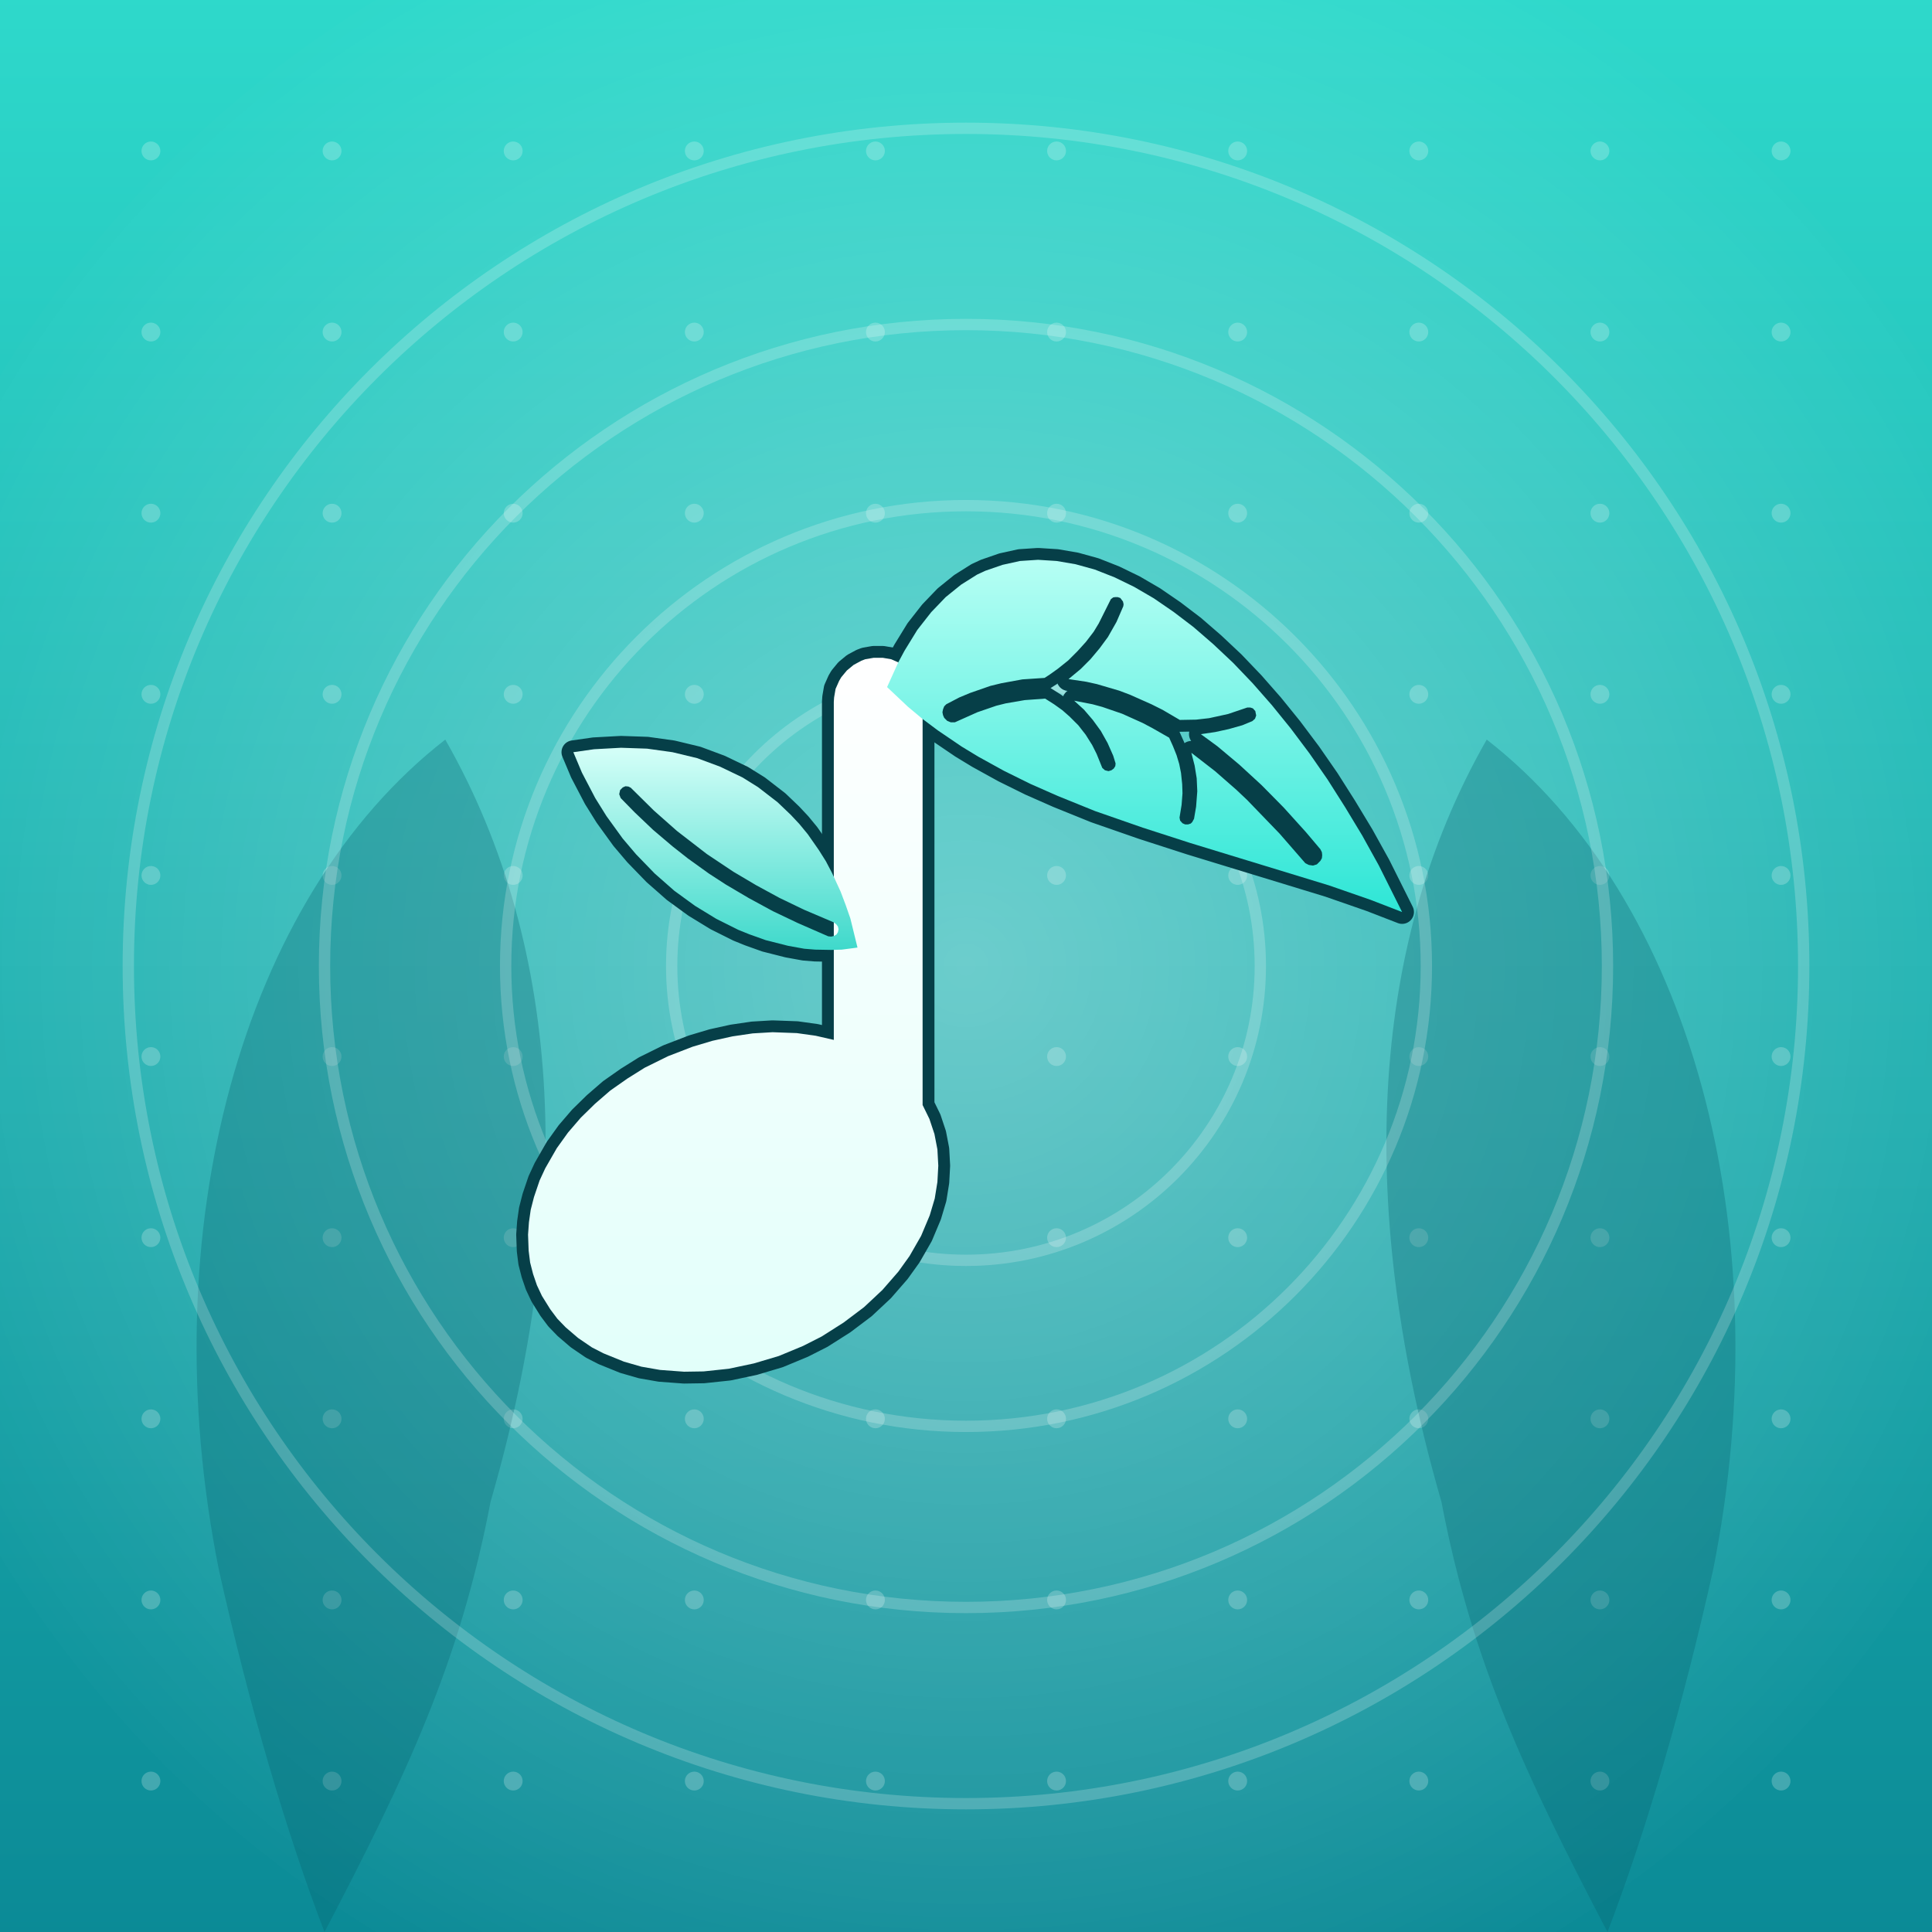
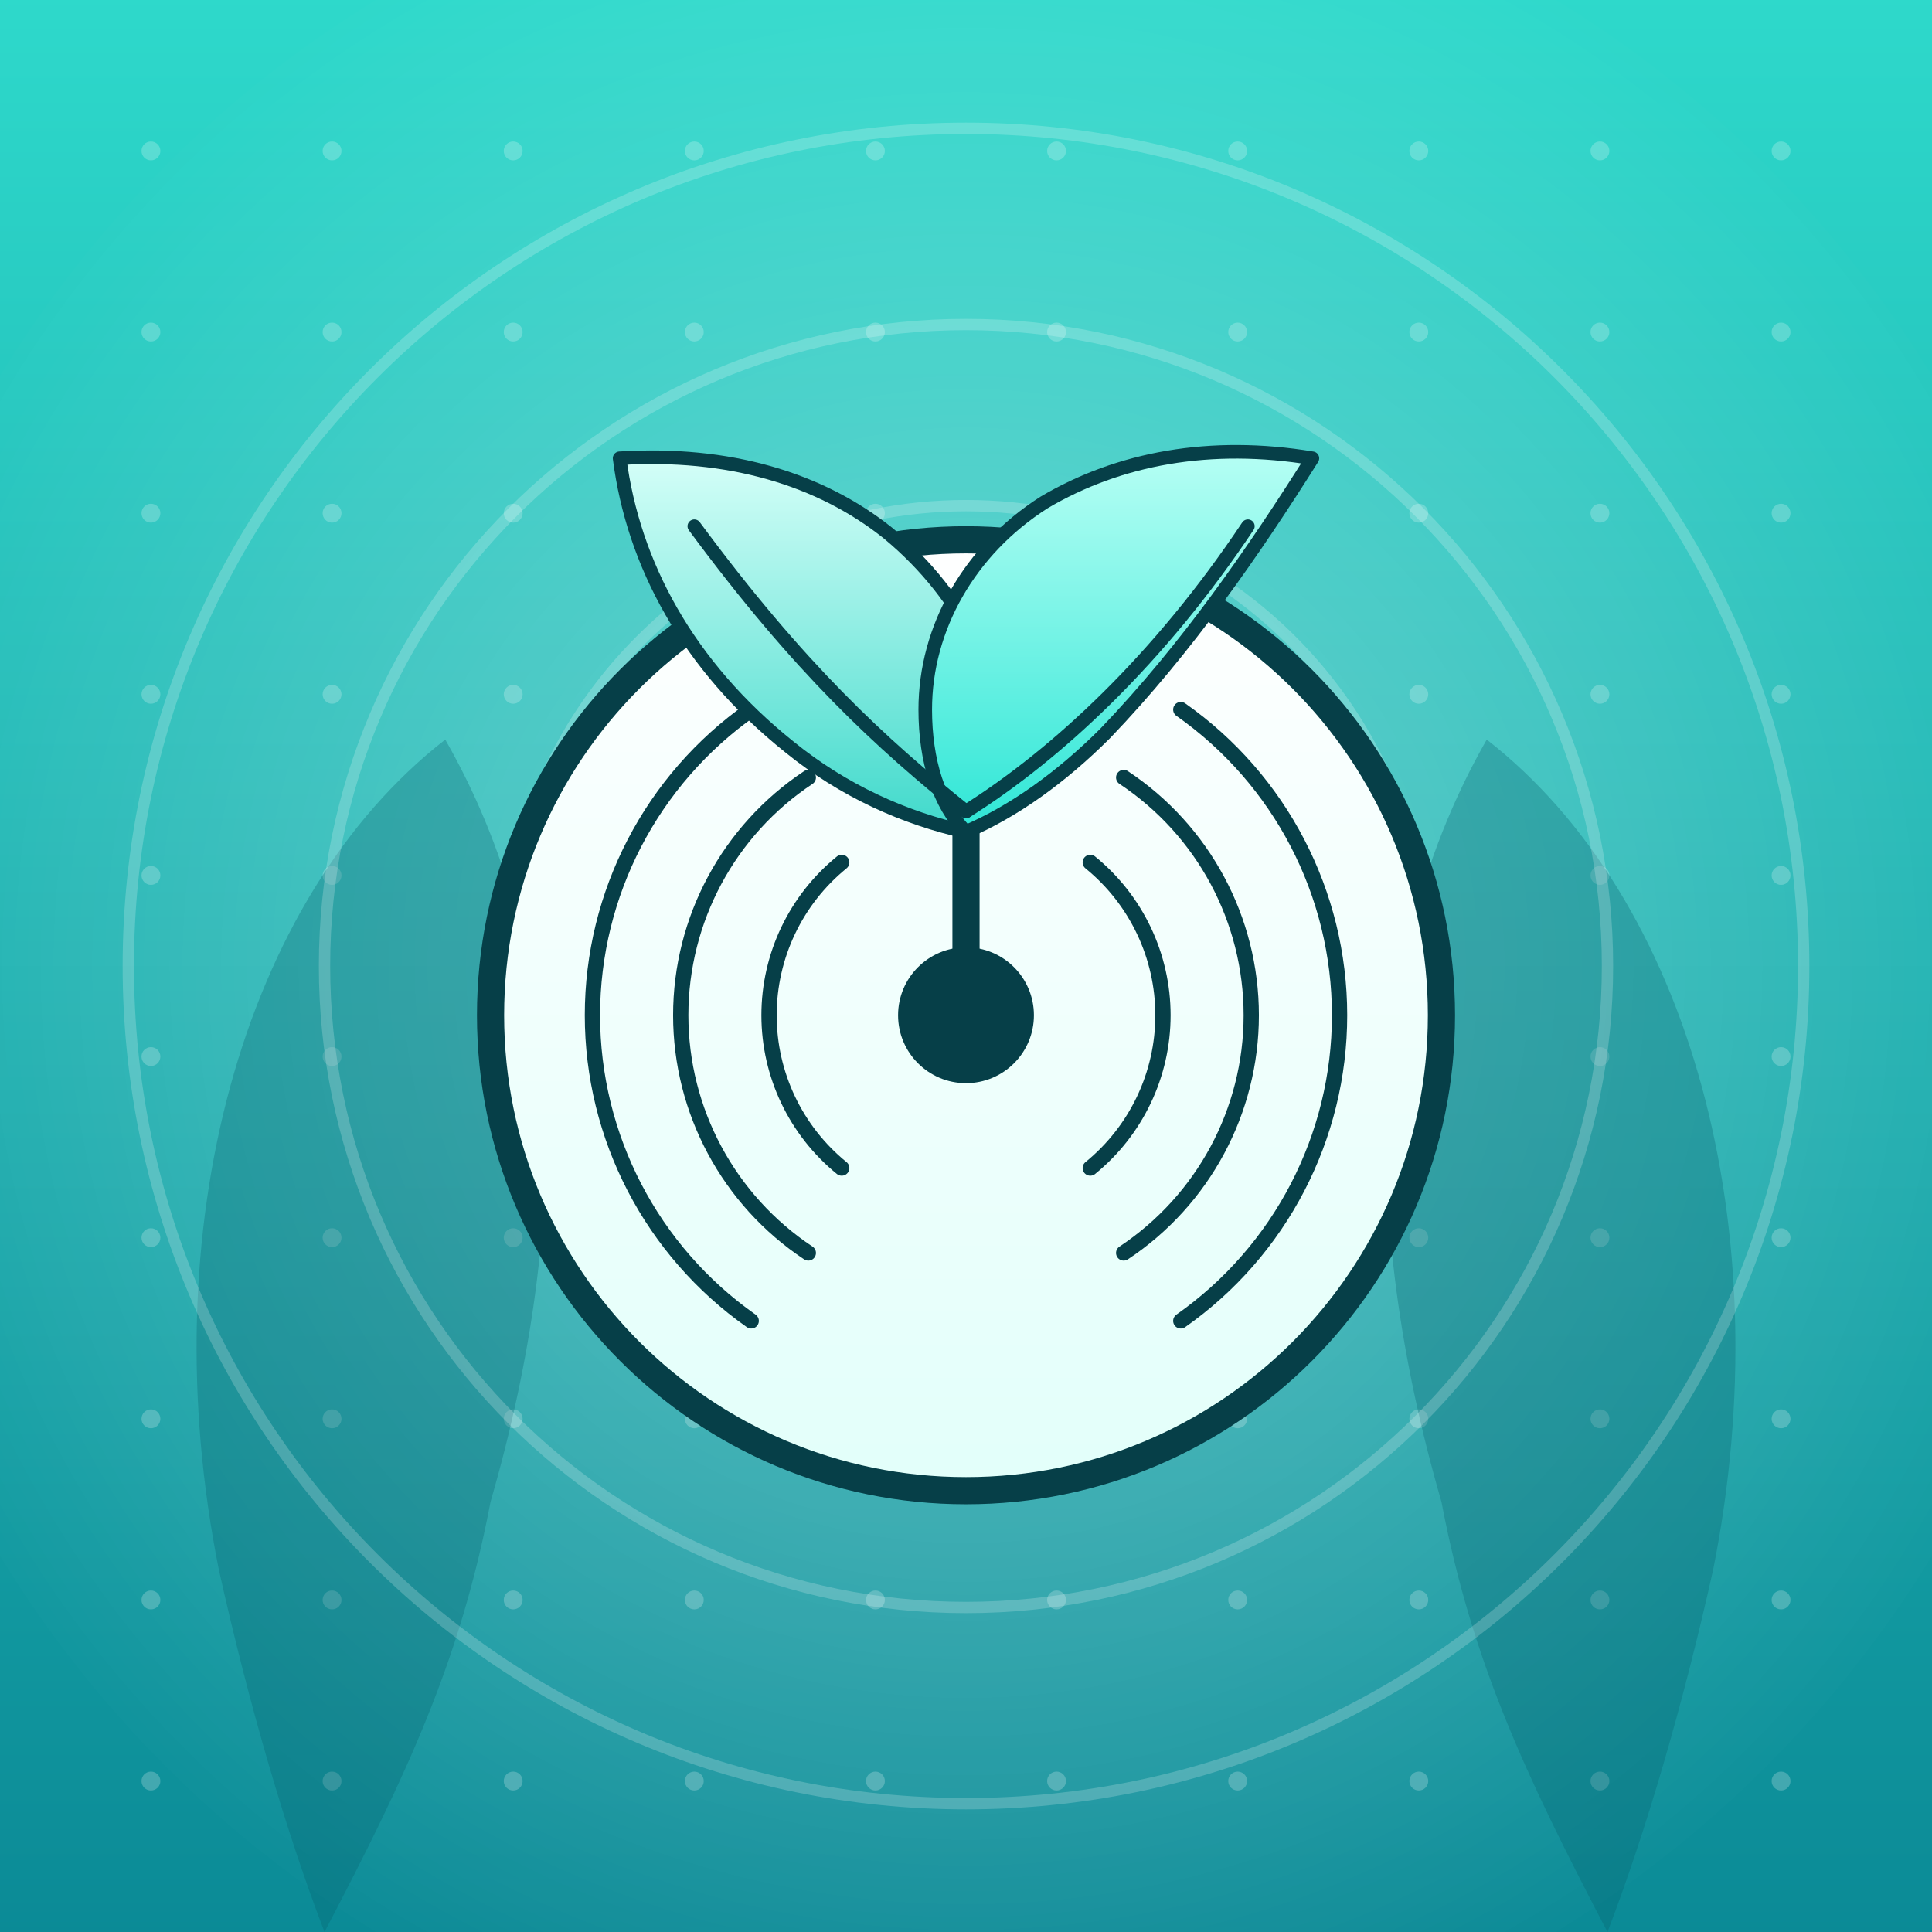
<svg xmlns="http://www.w3.org/2000/svg" viewBox="0 0 512 512" width="512" height="512" role="img" aria-label="Natune - Hatsune Miku">
  <defs>
    <linearGradient id="bg" x1="0" y1="0" x2="0" y2="1">
      <stop offset="0" stop-color="#2ED9CB" />
      <stop offset="1" stop-color="#0B8A96" />
    </linearGradient>
    <radialGradient id="glow" cx="0.5" cy="0.5" r="0.5">
      <stop offset="0" stop-color="#FFFFFF" stop-opacity="0.35" />
      <stop offset="1" stop-color="#FFFFFF" stop-opacity="0.0" />
    </radialGradient>
    <linearGradient id="n" x1="0" y1="0" x2="0" y2="1">
      <stop offset="0" stop-color="#FFFFFF" />
      <stop offset="1" stop-color="#E2FFFA" />
    </linearGradient>
    <linearGradient id="s" x1="0" y1="0" x2="0" y2="1">
      <stop offset="0" stop-color="#D5FFF8" />
      <stop offset="1" stop-color="#3FD9CB" />
    </linearGradient>
    <linearGradient id="l" x1="0" y1="0" x2="0" y2="1">
      <stop offset="0" stop-color="#B6FFF4" />
      <stop offset="1" stop-color="#2EE6D6" />
    </linearGradient>
  </defs>
  <rect width="512" height="512" fill="url(#bg)" />
  <circle cx="256" cy="256" r="300" fill="url(#glow)" />
  <circle cx="40" cy="40" r="2.5" fill="#FFFFFF" fill-opacity="0.22" />
  <circle cx="40" cy="88" r="2.5" fill="#FFFFFF" fill-opacity="0.22" />
  <circle cx="40" cy="136" r="2.5" fill="#FFFFFF" fill-opacity="0.22" />
  <circle cx="40" cy="184" r="2.5" fill="#FFFFFF" fill-opacity="0.22" />
  <circle cx="40" cy="232" r="2.5" fill="#FFFFFF" fill-opacity="0.22" />
  <circle cx="40" cy="280" r="2.5" fill="#FFFFFF" fill-opacity="0.22" />
  <circle cx="40" cy="328" r="2.5" fill="#FFFFFF" fill-opacity="0.22" />
  <circle cx="40" cy="376" r="2.5" fill="#FFFFFF" fill-opacity="0.22" />
  <circle cx="40" cy="424" r="2.5" fill="#FFFFFF" fill-opacity="0.22" />
  <circle cx="40" cy="472" r="2.5" fill="#FFFFFF" fill-opacity="0.22" />
  <circle cx="88" cy="40" r="2.5" fill="#FFFFFF" fill-opacity="0.22" />
  <circle cx="88" cy="88" r="2.5" fill="#FFFFFF" fill-opacity="0.22" />
  <circle cx="88" cy="136" r="2.5" fill="#FFFFFF" fill-opacity="0.22" />
  <circle cx="88" cy="184" r="2.5" fill="#FFFFFF" fill-opacity="0.22" />
  <circle cx="88" cy="232" r="2.5" fill="#FFFFFF" fill-opacity="0.22" />
  <circle cx="88" cy="280" r="2.5" fill="#FFFFFF" fill-opacity="0.22" />
  <circle cx="88" cy="328" r="2.5" fill="#FFFFFF" fill-opacity="0.22" />
  <circle cx="88" cy="376" r="2.5" fill="#FFFFFF" fill-opacity="0.22" />
  <circle cx="88" cy="424" r="2.5" fill="#FFFFFF" fill-opacity="0.22" />
  <circle cx="88" cy="472" r="2.5" fill="#FFFFFF" fill-opacity="0.22" />
  <circle cx="136" cy="40" r="2.5" fill="#FFFFFF" fill-opacity="0.22" />
  <circle cx="136" cy="88" r="2.5" fill="#FFFFFF" fill-opacity="0.22" />
  <circle cx="136" cy="136" r="2.5" fill="#FFFFFF" fill-opacity="0.22" />
  <circle cx="136" cy="184" r="2.5" fill="#FFFFFF" fill-opacity="0.22" />
  <circle cx="136" cy="232" r="2.5" fill="#FFFFFF" fill-opacity="0.22" />
  <circle cx="136" cy="280" r="2.5" fill="#FFFFFF" fill-opacity="0.22" />
  <circle cx="136" cy="328" r="2.5" fill="#FFFFFF" fill-opacity="0.22" />
  <circle cx="136" cy="376" r="2.5" fill="#FFFFFF" fill-opacity="0.22" />
  <circle cx="136" cy="424" r="2.5" fill="#FFFFFF" fill-opacity="0.22" />
  <circle cx="136" cy="472" r="2.5" fill="#FFFFFF" fill-opacity="0.22" />
  <circle cx="184" cy="40" r="2.5" fill="#FFFFFF" fill-opacity="0.22" />
  <circle cx="184" cy="88" r="2.5" fill="#FFFFFF" fill-opacity="0.22" />
  <circle cx="184" cy="136" r="2.5" fill="#FFFFFF" fill-opacity="0.22" />
  <circle cx="184" cy="184" r="2.5" fill="#FFFFFF" fill-opacity="0.22" />
  <circle cx="184" cy="232" r="2.5" fill="#FFFFFF" fill-opacity="0.22" />
  <circle cx="184" cy="280" r="2.5" fill="#FFFFFF" fill-opacity="0.22" />
  <circle cx="184" cy="328" r="2.5" fill="#FFFFFF" fill-opacity="0.22" />
  <circle cx="184" cy="376" r="2.5" fill="#FFFFFF" fill-opacity="0.22" />
  <circle cx="184" cy="424" r="2.5" fill="#FFFFFF" fill-opacity="0.22" />
  <circle cx="184" cy="472" r="2.5" fill="#FFFFFF" fill-opacity="0.22" />
  <circle cx="232" cy="40" r="2.5" fill="#FFFFFF" fill-opacity="0.22" />
  <circle cx="232" cy="88" r="2.5" fill="#FFFFFF" fill-opacity="0.22" />
  <circle cx="232" cy="136" r="2.5" fill="#FFFFFF" fill-opacity="0.22" />
  <circle cx="232" cy="184" r="2.5" fill="#FFFFFF" fill-opacity="0.22" />
  <circle cx="232" cy="232" r="2.5" fill="#FFFFFF" fill-opacity="0.22" />
  <circle cx="232" cy="280" r="2.5" fill="#FFFFFF" fill-opacity="0.22" />
  <circle cx="232" cy="328" r="2.5" fill="#FFFFFF" fill-opacity="0.22" />
  <circle cx="232" cy="376" r="2.5" fill="#FFFFFF" fill-opacity="0.22" />
  <circle cx="232" cy="424" r="2.5" fill="#FFFFFF" fill-opacity="0.22" />
  <circle cx="232" cy="472" r="2.5" fill="#FFFFFF" fill-opacity="0.22" />
  <circle cx="280" cy="40" r="2.5" fill="#FFFFFF" fill-opacity="0.22" />
  <circle cx="280" cy="88" r="2.5" fill="#FFFFFF" fill-opacity="0.22" />
  <circle cx="280" cy="136" r="2.5" fill="#FFFFFF" fill-opacity="0.22" />
  <circle cx="280" cy="184" r="2.5" fill="#FFFFFF" fill-opacity="0.22" />
  <circle cx="280" cy="232" r="2.5" fill="#FFFFFF" fill-opacity="0.22" />
  <circle cx="280" cy="280" r="2.5" fill="#FFFFFF" fill-opacity="0.22" />
  <circle cx="280" cy="328" r="2.5" fill="#FFFFFF" fill-opacity="0.22" />
  <circle cx="280" cy="376" r="2.5" fill="#FFFFFF" fill-opacity="0.22" />
  <circle cx="280" cy="424" r="2.5" fill="#FFFFFF" fill-opacity="0.22" />
  <circle cx="280" cy="472" r="2.5" fill="#FFFFFF" fill-opacity="0.22" />
  <circle cx="328" cy="40" r="2.5" fill="#FFFFFF" fill-opacity="0.22" />
  <circle cx="328" cy="88" r="2.5" fill="#FFFFFF" fill-opacity="0.22" />
  <circle cx="328" cy="136" r="2.5" fill="#FFFFFF" fill-opacity="0.22" />
  <circle cx="328" cy="184" r="2.5" fill="#FFFFFF" fill-opacity="0.22" />
  <circle cx="328" cy="232" r="2.5" fill="#FFFFFF" fill-opacity="0.22" />
  <circle cx="328" cy="280" r="2.5" fill="#FFFFFF" fill-opacity="0.22" />
  <circle cx="328" cy="328" r="2.5" fill="#FFFFFF" fill-opacity="0.22" />
  <circle cx="328" cy="376" r="2.5" fill="#FFFFFF" fill-opacity="0.22" />
  <circle cx="328" cy="424" r="2.5" fill="#FFFFFF" fill-opacity="0.22" />
  <circle cx="328" cy="472" r="2.5" fill="#FFFFFF" fill-opacity="0.22" />
  <circle cx="376" cy="40" r="2.5" fill="#FFFFFF" fill-opacity="0.22" />
  <circle cx="376" cy="88" r="2.5" fill="#FFFFFF" fill-opacity="0.22" />
  <circle cx="376" cy="136" r="2.5" fill="#FFFFFF" fill-opacity="0.22" />
  <circle cx="376" cy="184" r="2.5" fill="#FFFFFF" fill-opacity="0.22" />
  <circle cx="376" cy="232" r="2.5" fill="#FFFFFF" fill-opacity="0.22" />
  <circle cx="376" cy="280" r="2.5" fill="#FFFFFF" fill-opacity="0.22" />
  <circle cx="376" cy="328" r="2.5" fill="#FFFFFF" fill-opacity="0.22" />
  <circle cx="376" cy="376" r="2.5" fill="#FFFFFF" fill-opacity="0.22" />
  <circle cx="376" cy="424" r="2.5" fill="#FFFFFF" fill-opacity="0.22" />
  <circle cx="376" cy="472" r="2.5" fill="#FFFFFF" fill-opacity="0.22" />
  <circle cx="424" cy="40" r="2.5" fill="#FFFFFF" fill-opacity="0.22" />
  <circle cx="424" cy="88" r="2.5" fill="#FFFFFF" fill-opacity="0.22" />
  <circle cx="424" cy="136" r="2.5" fill="#FFFFFF" fill-opacity="0.22" />
  <circle cx="424" cy="184" r="2.5" fill="#FFFFFF" fill-opacity="0.22" />
  <circle cx="424" cy="232" r="2.5" fill="#FFFFFF" fill-opacity="0.22" />
  <circle cx="424" cy="280" r="2.5" fill="#FFFFFF" fill-opacity="0.22" />
  <circle cx="424" cy="328" r="2.5" fill="#FFFFFF" fill-opacity="0.22" />
  <circle cx="424" cy="376" r="2.5" fill="#FFFFFF" fill-opacity="0.22" />
  <circle cx="424" cy="424" r="2.5" fill="#FFFFFF" fill-opacity="0.22" />
  <circle cx="424" cy="472" r="2.5" fill="#FFFFFF" fill-opacity="0.22" />
  <circle cx="472" cy="40" r="2.5" fill="#FFFFFF" fill-opacity="0.22" />
  <circle cx="472" cy="88" r="2.5" fill="#FFFFFF" fill-opacity="0.22" />
  <circle cx="472" cy="136" r="2.5" fill="#FFFFFF" fill-opacity="0.22" />
  <circle cx="472" cy="184" r="2.5" fill="#FFFFFF" fill-opacity="0.22" />
  <circle cx="472" cy="232" r="2.5" fill="#FFFFFF" fill-opacity="0.22" />
  <circle cx="472" cy="280" r="2.5" fill="#FFFFFF" fill-opacity="0.22" />
  <circle cx="472" cy="328" r="2.5" fill="#FFFFFF" fill-opacity="0.22" />
  <circle cx="472" cy="376" r="2.5" fill="#FFFFFF" fill-opacity="0.22" />
  <circle cx="472" cy="424" r="2.5" fill="#FFFFFF" fill-opacity="0.22" />
  <circle cx="472" cy="472" r="2.5" fill="#FFFFFF" fill-opacity="0.22" />
  <path d="M118 196 C64 238 40 326 58 416 C66 452 76 486 86 512 C108 470 122 440 130 398 C152 322 150 252 118 196 Z" fill="#06606B" fill-opacity="0.3" />
  <g transform="translate(512 0) scale(-1 1)">
    <path d="M118 196 C64 238 40 326 58 416 C66 452 76 486 86 512 C108 470 122 440 130 398 C152 322 150 252 118 196 Z" fill="#06606B" fill-opacity="0.3" />
  </g>
  <circle cx="256" cy="256" r="78" fill="none" stroke="#FFFFFF" stroke-opacity="0.2" stroke-width="3" />
  <circle cx="256" cy="256" r="122" fill="none" stroke="#FFFFFF" stroke-opacity="0.2" stroke-width="3" />
  <circle cx="256" cy="256" r="170" fill="none" stroke="#FFFFFF" stroke-opacity="0.2" stroke-width="3" />
  <circle cx="256" cy="256" r="222" fill="none" stroke="#FFFFFF" stroke-opacity="0.2" stroke-width="3" />
-   <g transform="translate(34.28 56.58) scale(0.784404)">
-     <g fill="#063F48" stroke="#063F48" stroke-width="8" stroke-linejoin="round">
-       <path d="M268.0,165.0 L267.7,162.1 L266.9,159.3 L266.2,157.9 L264.6,155.5 L262.5,153.4 L260.1,151.8 L257.4,150.6 L254.5,150.1 L251.5,150.1 L248.6,150.6 L247.3,151.1 L244.7,152.5 L242.4,154.4 L240.5,156.7 L239.8,157.9 L238.6,160.6 L238.1,163.5 L238.0,165.0 L238.0,279.2 L231.9,277.8 L225.5,276.9 L217.3,276.6 L210.6,277.0 L203.8,278.0 L197.0,279.5 L190.3,281.5 L182.0,284.7 L174.1,288.6 L168.2,292.3 L162.5,296.3 L157.3,300.8 L152.5,305.5 L148.2,310.5 L144.4,315.8 L140.5,322.6 L138.6,326.7 L136.7,332.3 L135.6,336.6 L135.0,340.8 L134.7,345.0 L134.9,350.4 L135.4,354.4 L136.4,358.3 L137.7,362.1 L139.4,365.7 L142.2,370.2 L144.6,373.4 L147.4,376.3 L151.6,379.9 L156.3,383.1 L160.2,385.1 L167.1,387.9 L173.0,389.6 L179.3,390.7 L187.4,391.3 L194.0,391.2 L202.5,390.3 L211.0,388.5 L219.4,386.0 L227.6,382.6 L233.9,379.4 L241.3,374.7 L248.2,369.5 L254.4,363.7 L259.8,357.5 L263.6,352.2 L267.5,345.4 L270.4,338.5 L272.1,332.8 L273.0,327.2 L273.3,321.7 L273.0,316.2 L272.0,311.0 L270.3,305.9 L268.0,301.2 Z" />
-       <path d="M246.0,248.0 L243.6,238.2 L242.0,233.6 L240.3,229.1 L237.4,222.8 L235.3,218.8 L232.9,215.0 L229.2,209.7 L226.4,206.3 L223.5,203.2 L219.0,198.9 L212.4,193.8 L207.1,190.5 L199.6,186.9 L191.8,184.0 L183.5,182.0 L174.9,180.8 L166.1,180.5 L157.0,181.0 L150.0,182.0 L152.9,188.9 L157.4,197.5 L161.2,203.6 L166.7,211.2 L171.2,216.5 L177.5,223.0 L184.1,228.8 L191.1,233.9 L198.3,238.3 L205.7,242.0 L209.4,243.5 L215.0,245.5 L222.5,247.4 L228.0,248.4 L231.7,248.7 L237.2,248.8 L240.7,248.7 ZM238.0,239.5 L238.8,240.1 L239.4,240.9 L239.6,241.8 L239.4,242.8 L238.9,243.6 L238.0,244.1 L237.1,244.3 L236.1,244.2 L225.8,239.7 L217.4,235.7 L209.3,231.3 L201.5,226.7 L195.8,223.0 L188.7,217.9 L183.5,213.8 L176.9,208.2 L170.7,202.3 L166.0,197.5 L165.5,196.2 L165.8,194.8 L166.7,193.9 L167.6,193.5 L168.6,193.6 L169.4,194.0 L177.2,201.7 L185.0,208.6 L195.1,216.4 L204.1,222.4 L211.7,226.9 L219.6,231.2 L227.9,235.2 Z" fill-rule="evenodd" />
-       <path d="M256.0,160.0 L263.0,166.6 L267.9,170.7 L273.1,174.6 L281.2,180.1 L286.8,183.5 L295.5,188.3 L304.4,192.7 L313.7,196.8 L326.3,201.9 L342.4,207.5 L358.5,212.7 L405.3,227.0 L419.4,231.9 L430.0,236.0 L422.1,220.2 L416.5,210.1 L410.7,200.5 L404.8,191.2 L398.7,182.4 L392.4,174.0 L386.0,166.1 L379.5,158.7 L372.9,151.8 L366.2,145.5 L359.5,139.7 L352.8,134.6 L346.1,130.0 L339.4,126.1 L332.8,122.9 L326.2,120.3 L319.7,118.5 L313.3,117.4 L307.0,117.0 L300.9,117.4 L295.0,118.7 L289.2,120.7 L286.4,122.0 L281.0,125.4 L275.8,129.6 L270.9,134.7 L266.2,140.7 L261.9,147.7 L259.8,151.6 ZM317.3,157.3 L323.3,158.2 L326.9,159.0 L334.4,161.2 L338.1,162.6 L345.3,165.8 L349.1,167.7 L354.9,171.1 L360.4,171.0 L364.8,170.5 L371.2,169.1 L377.7,166.9 L378.7,166.9 L379.6,167.2 L380.4,168.1 L380.7,169.6 L380.3,170.7 L379.4,171.5 L376.0,172.9 L371.4,174.2 L366.8,175.2 L362.0,175.9 L367.6,180.0 L375.0,186.2 L382.5,193.1 L390.0,200.7 L397.5,209.0 L402.4,214.8 L402.9,215.8 L403.0,216.8 L402.9,217.8 L402.4,218.7 L401.2,219.9 L399.9,220.3 L398.5,220.1 L397.3,219.5 L388.6,209.5 L377.6,198.1 L374.0,194.7 L366.8,188.4 L358.8,182.2 L359.9,186.5 L360.6,190.8 L360.8,195.2 L360.4,200.4 L359.7,204.5 L359.1,205.6 L358.6,206.1 L357.7,206.4 L356.7,206.4 L355.8,206.0 L355.0,205.1 L354.8,204.1 L355.5,199.8 L355.8,195.9 L355.7,192.8 L355.3,189.0 L354.7,186.0 L353.8,183.0 L352.6,180.0 L351.3,177.1 L345.7,173.9 L342.3,172.1 L335.4,169.0 L328.7,166.7 L325.4,165.8 L319.2,164.6 L322.5,167.6 L325.5,171.1 L328.2,174.8 L330.5,178.9 L332.4,183.2 L333.2,185.8 L333.1,186.7 L332.6,187.5 L331.8,188.1 L330.8,188.4 L329.6,188.1 L328.7,187.3 L326.8,182.6 L325.3,179.6 L323.1,176.1 L320.6,172.9 L317.7,170.0 L315.2,167.8 L312.4,165.8 L309.4,163.9 L302.5,164.4 L296.1,165.5 L292.9,166.3 L286.5,168.5 L278.9,171.9 L277.5,171.9 L276.3,171.4 L275.3,170.4 L274.9,169.5 L274.7,168.5 L274.9,167.5 L275.3,166.5 L276.0,165.8 L280.4,163.5 L284.0,162.0 L290.9,159.6 L294.6,158.7 L301.7,157.4 L309.2,156.9 L310.9,155.8 L313.7,153.8 L317.2,151.0 L320.3,147.9 L323.2,144.7 L325.8,141.3 L327.5,138.5 L331.6,130.3 L332.4,129.7 L333.1,129.6 L333.9,129.6 L334.8,129.9 L335.7,131.1 L335.9,132.0 L335.8,132.7 L333.5,138.0 L330.6,143.1 L327.8,146.9 L324.7,150.6 L321.4,153.9 Z" fill-rule="evenodd" />
+   <g transform="translate(25.6 17.05) scale(0.9)" stroke-linecap="round" stroke-linejoin="round">
+     <circle cx="256" cy="280" r="140" fill="url(#n)" stroke="#063F48" stroke-width="8" />
+     <g fill="none" stroke="#063F48" stroke-width="4.5">
+       <path d="M192.754 190 A110 110 0 0 0 192.754 370" />
+       <path d="M319.246 190 A110 110 0 0 1 319.246 370" />
+       <path d="M209.57 210 A84 84 0 0 0 209.57 350" />
+       <path d="M302.43 210 A84 84 0 0 1 302.43 350" />
+       <path d="M219.41 235 A58 58 0 0 0 219.41 325" />
+       <path d="M292.59 235 A58 58 0 0 1 292.59 325" />
    </g>
-     <path d="M268.0,165.0 L267.7,162.1 L266.9,159.3 L266.2,157.9 L264.6,155.5 L262.5,153.4 L260.1,151.8 L257.4,150.6 L254.5,150.1 L251.5,150.1 L248.6,150.6 L247.3,151.1 L244.7,152.5 L242.4,154.4 L240.5,156.7 L239.8,157.9 L238.6,160.6 L238.1,163.5 L238.0,165.0 L238.0,279.2 L231.9,277.8 L225.5,276.9 L217.3,276.6 L210.6,277.0 L203.8,278.0 L197.0,279.5 L190.3,281.5 L182.0,284.7 L174.1,288.6 L168.2,292.3 L162.5,296.3 L157.3,300.8 L152.5,305.5 L148.2,310.5 L144.4,315.8 L140.5,322.6 L138.6,326.7 L136.7,332.3 L135.6,336.6 L135.0,340.8 L134.7,345.0 L134.9,350.4 L135.4,354.4 L136.4,358.3 L137.7,362.1 L139.4,365.7 L142.2,370.2 L144.6,373.4 L147.4,376.3 L151.6,379.9 L156.3,383.1 L160.2,385.1 L167.1,387.9 L173.0,389.6 L179.3,390.7 L187.4,391.3 L194.0,391.2 L202.5,390.3 L211.0,388.5 L219.4,386.0 L227.6,382.6 L233.9,379.4 L241.3,374.7 L248.2,369.5 L254.4,363.7 L259.8,357.5 L263.6,352.2 L267.5,345.4 L270.4,338.5 L272.1,332.8 L273.0,327.2 L273.3,321.7 L273.0,316.2 L272.0,311.0 L270.3,305.9 L268.0,301.2 Z" fill="url(#n)" />
-     <path d="M246.0,248.0 L243.6,238.2 L242.0,233.6 L240.3,229.1 L237.4,222.8 L235.3,218.8 L232.9,215.0 L229.2,209.7 L226.4,206.3 L223.5,203.2 L219.0,198.9 L212.4,193.8 L207.1,190.5 L199.6,186.9 L191.8,184.0 L183.5,182.0 L174.9,180.8 L166.1,180.5 L157.0,181.0 L150.0,182.0 L152.9,188.9 L157.4,197.5 L161.2,203.6 L166.7,211.2 L171.2,216.5 L177.5,223.0 L184.1,228.8 L191.1,233.9 L198.3,238.3 L205.7,242.0 L209.4,243.5 L215.0,245.5 L222.5,247.4 L228.0,248.4 L231.7,248.7 L237.2,248.8 L240.7,248.7 ZM238.0,239.5 L238.8,240.1 L239.4,240.9 L239.6,241.8 L239.4,242.8 L238.9,243.6 L238.0,244.1 L237.1,244.3 L236.1,244.2 L225.8,239.7 L217.4,235.7 L209.3,231.3 L201.5,226.7 L195.8,223.0 L188.7,217.9 L183.5,213.8 L176.9,208.2 L170.7,202.3 L166.0,197.5 L165.5,196.2 L165.8,194.8 L166.7,193.9 L167.6,193.5 L168.6,193.6 L169.4,194.0 L177.2,201.7 L185.0,208.6 L195.1,216.4 L204.1,222.4 L211.7,226.9 L219.6,231.2 L227.9,235.2 Z" fill="url(#s)" fill-rule="evenodd" />
-     <path d="M256.0,160.0 L263.0,166.6 L267.9,170.7 L273.1,174.6 L281.2,180.1 L286.8,183.5 L295.5,188.3 L304.4,192.7 L313.7,196.8 L326.3,201.9 L342.4,207.5 L358.5,212.7 L405.3,227.0 L419.4,231.9 L430.0,236.0 L422.1,220.2 L416.5,210.1 L410.7,200.5 L404.8,191.2 L398.7,182.4 L392.4,174.0 L386.0,166.1 L379.5,158.7 L372.9,151.8 L366.2,145.5 L359.5,139.7 L352.8,134.6 L346.1,130.0 L339.4,126.1 L332.8,122.9 L326.2,120.3 L319.7,118.5 L313.3,117.4 L307.0,117.0 L300.9,117.4 L295.0,118.7 L289.2,120.7 L286.4,122.0 L281.0,125.4 L275.8,129.6 L270.9,134.7 L266.2,140.7 L261.9,147.7 L259.8,151.6 ZM317.3,157.3 L323.3,158.2 L326.9,159.0 L334.4,161.2 L338.1,162.6 L345.3,165.8 L349.1,167.7 L354.9,171.1 L360.4,171.0 L364.8,170.5 L371.2,169.1 L377.7,166.9 L378.7,166.9 L379.6,167.2 L380.4,168.1 L380.7,169.6 L380.3,170.7 L379.4,171.5 L376.0,172.9 L371.4,174.2 L366.8,175.2 L362.0,175.9 L367.6,180.0 L375.0,186.2 L382.5,193.1 L390.0,200.7 L397.5,209.0 L402.4,214.8 L402.9,215.8 L403.0,216.8 L402.9,217.8 L402.4,218.7 L401.2,219.9 L399.9,220.3 L398.5,220.1 L397.3,219.5 L388.6,209.5 L377.6,198.1 L374.0,194.7 L366.8,188.4 L358.8,182.2 L359.9,186.5 L360.6,190.8 L360.8,195.2 L360.4,200.4 L359.7,204.5 L359.1,205.6 L358.6,206.1 L357.7,206.4 L356.7,206.4 L355.8,206.0 L355.0,205.1 L354.8,204.1 L355.5,199.8 L355.8,195.9 L355.7,192.8 L355.3,189.0 L354.7,186.0 L353.8,183.0 L352.6,180.0 L351.3,177.1 L345.7,173.9 L342.3,172.1 L335.4,169.0 L328.7,166.7 L325.4,165.8 L319.2,164.6 L322.5,167.6 L325.5,171.1 L328.2,174.8 L330.5,178.9 L332.4,183.2 L333.2,185.8 L333.1,186.7 L332.6,187.5 L331.8,188.1 L330.8,188.4 L329.6,188.1 L328.7,187.3 L326.8,182.6 L325.3,179.6 L323.1,176.1 L320.6,172.9 L317.7,170.0 L315.2,167.8 L312.4,165.8 L309.4,163.9 L302.5,164.4 L296.1,165.5 L292.9,166.3 L286.5,168.5 L278.9,171.9 L277.5,171.9 L276.3,171.4 L275.3,170.4 L274.9,169.5 L274.7,168.5 L274.9,167.5 L275.3,166.5 L276.0,165.8 L280.4,163.5 L284.0,162.0 L290.9,159.6 L294.6,158.7 L301.7,157.4 L309.2,156.9 L310.9,155.8 L313.7,153.8 L317.2,151.0 L320.3,147.9 L323.2,144.7 L325.8,141.3 L327.5,138.5 L331.6,130.3 L332.4,129.7 L333.1,129.6 L333.9,129.6 L334.8,129.9 L335.7,131.1 L335.9,132.0 L335.8,132.7 L333.5,138.0 L330.6,143.1 L327.8,146.9 L324.7,150.6 L321.4,153.9 Z" fill="url(#l)" fill-rule="evenodd" />
+     <path d="M256 281 L256 226" fill="none" stroke="#063F48" stroke-width="8" />
+     <path d="M256 226 C238 222 220 214 204 201 C174 177 158 147 154 116 C186 114 213 122 233 138 C256 157 268 183 267 208 C267 216 263 222 256 226 Z" fill="url(#s)" stroke="#063F48" stroke-width="4" />
+     <path d="M256 226 C270 220 284 210 297 197 C321 172 341 143 358 116 C328 111 301 116 279 129 C257 143 244 166 244 190 C244 205 248 218 256 226 Z" fill="url(#l)" stroke="#063F48" stroke-width="4" />
+     <g fill="none" stroke="#063F48" stroke-width="4">
+       <path d="M256 220 C231 200 207 178 176 136" />
+       <path d="M256 220 C283 203 313 175 339 136" />
+     </g>
+     <circle cx="256" cy="280" r="20" fill="#063F48" />
  </g>
</svg>
